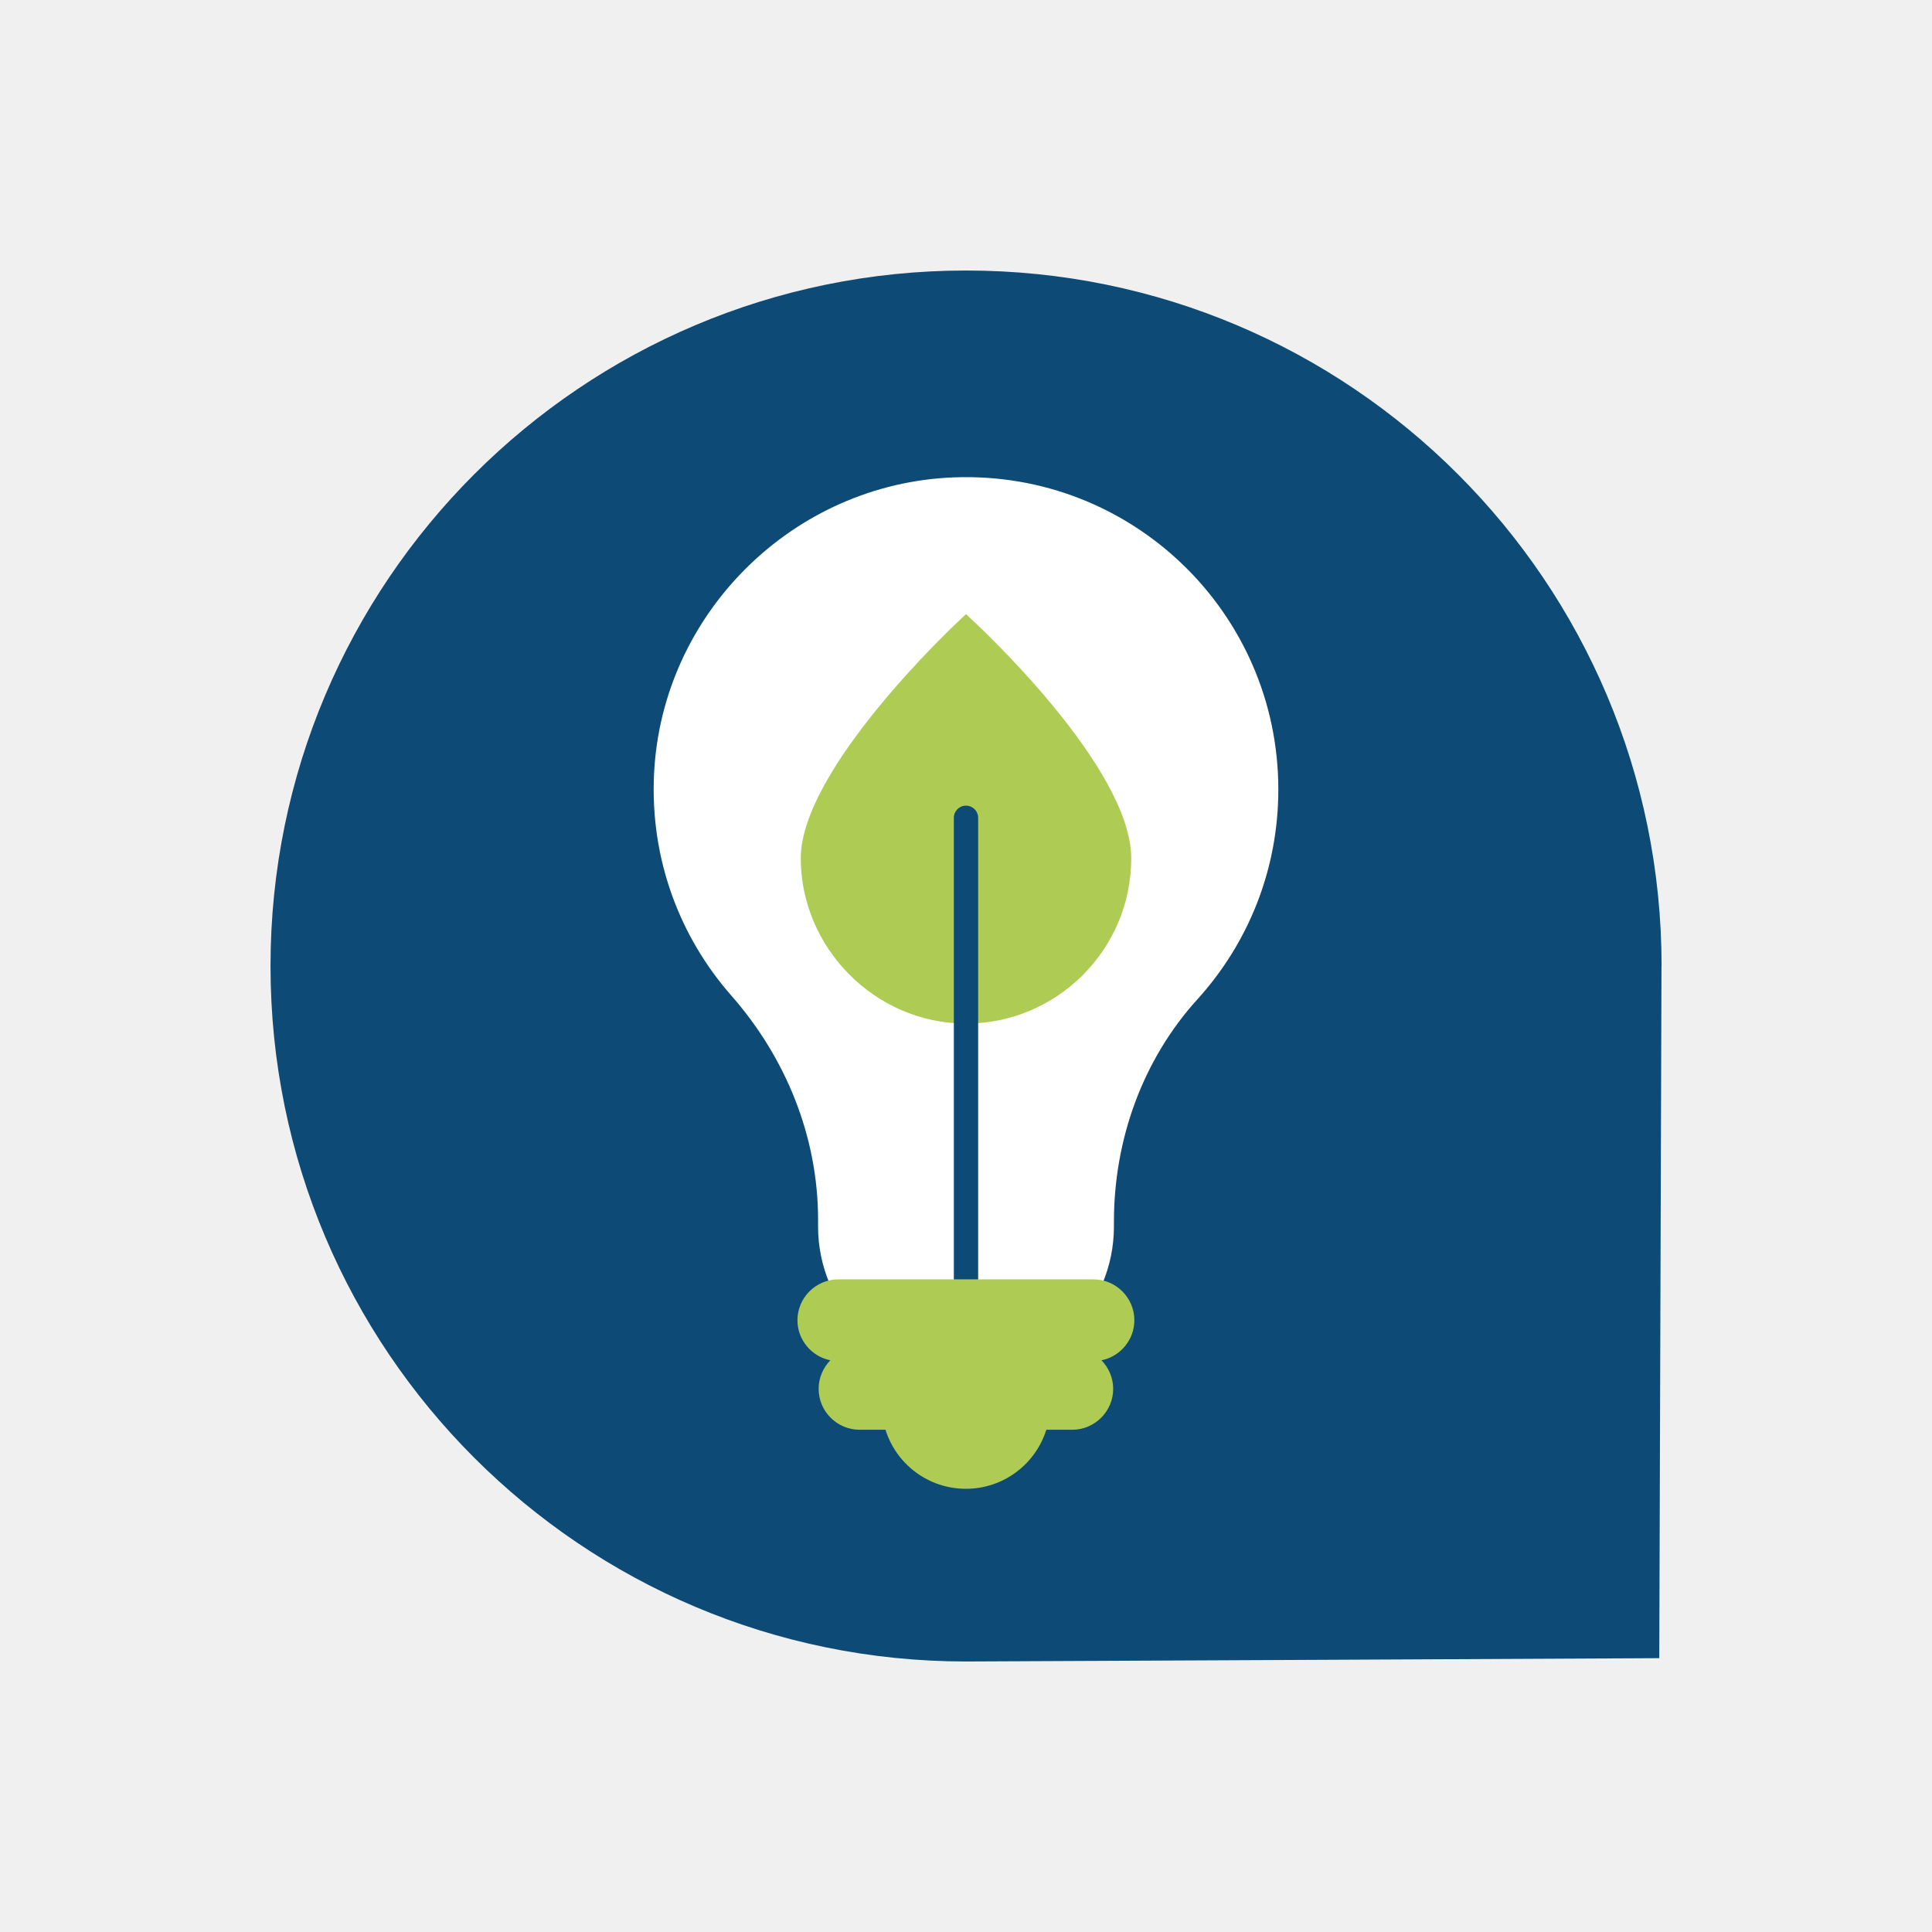
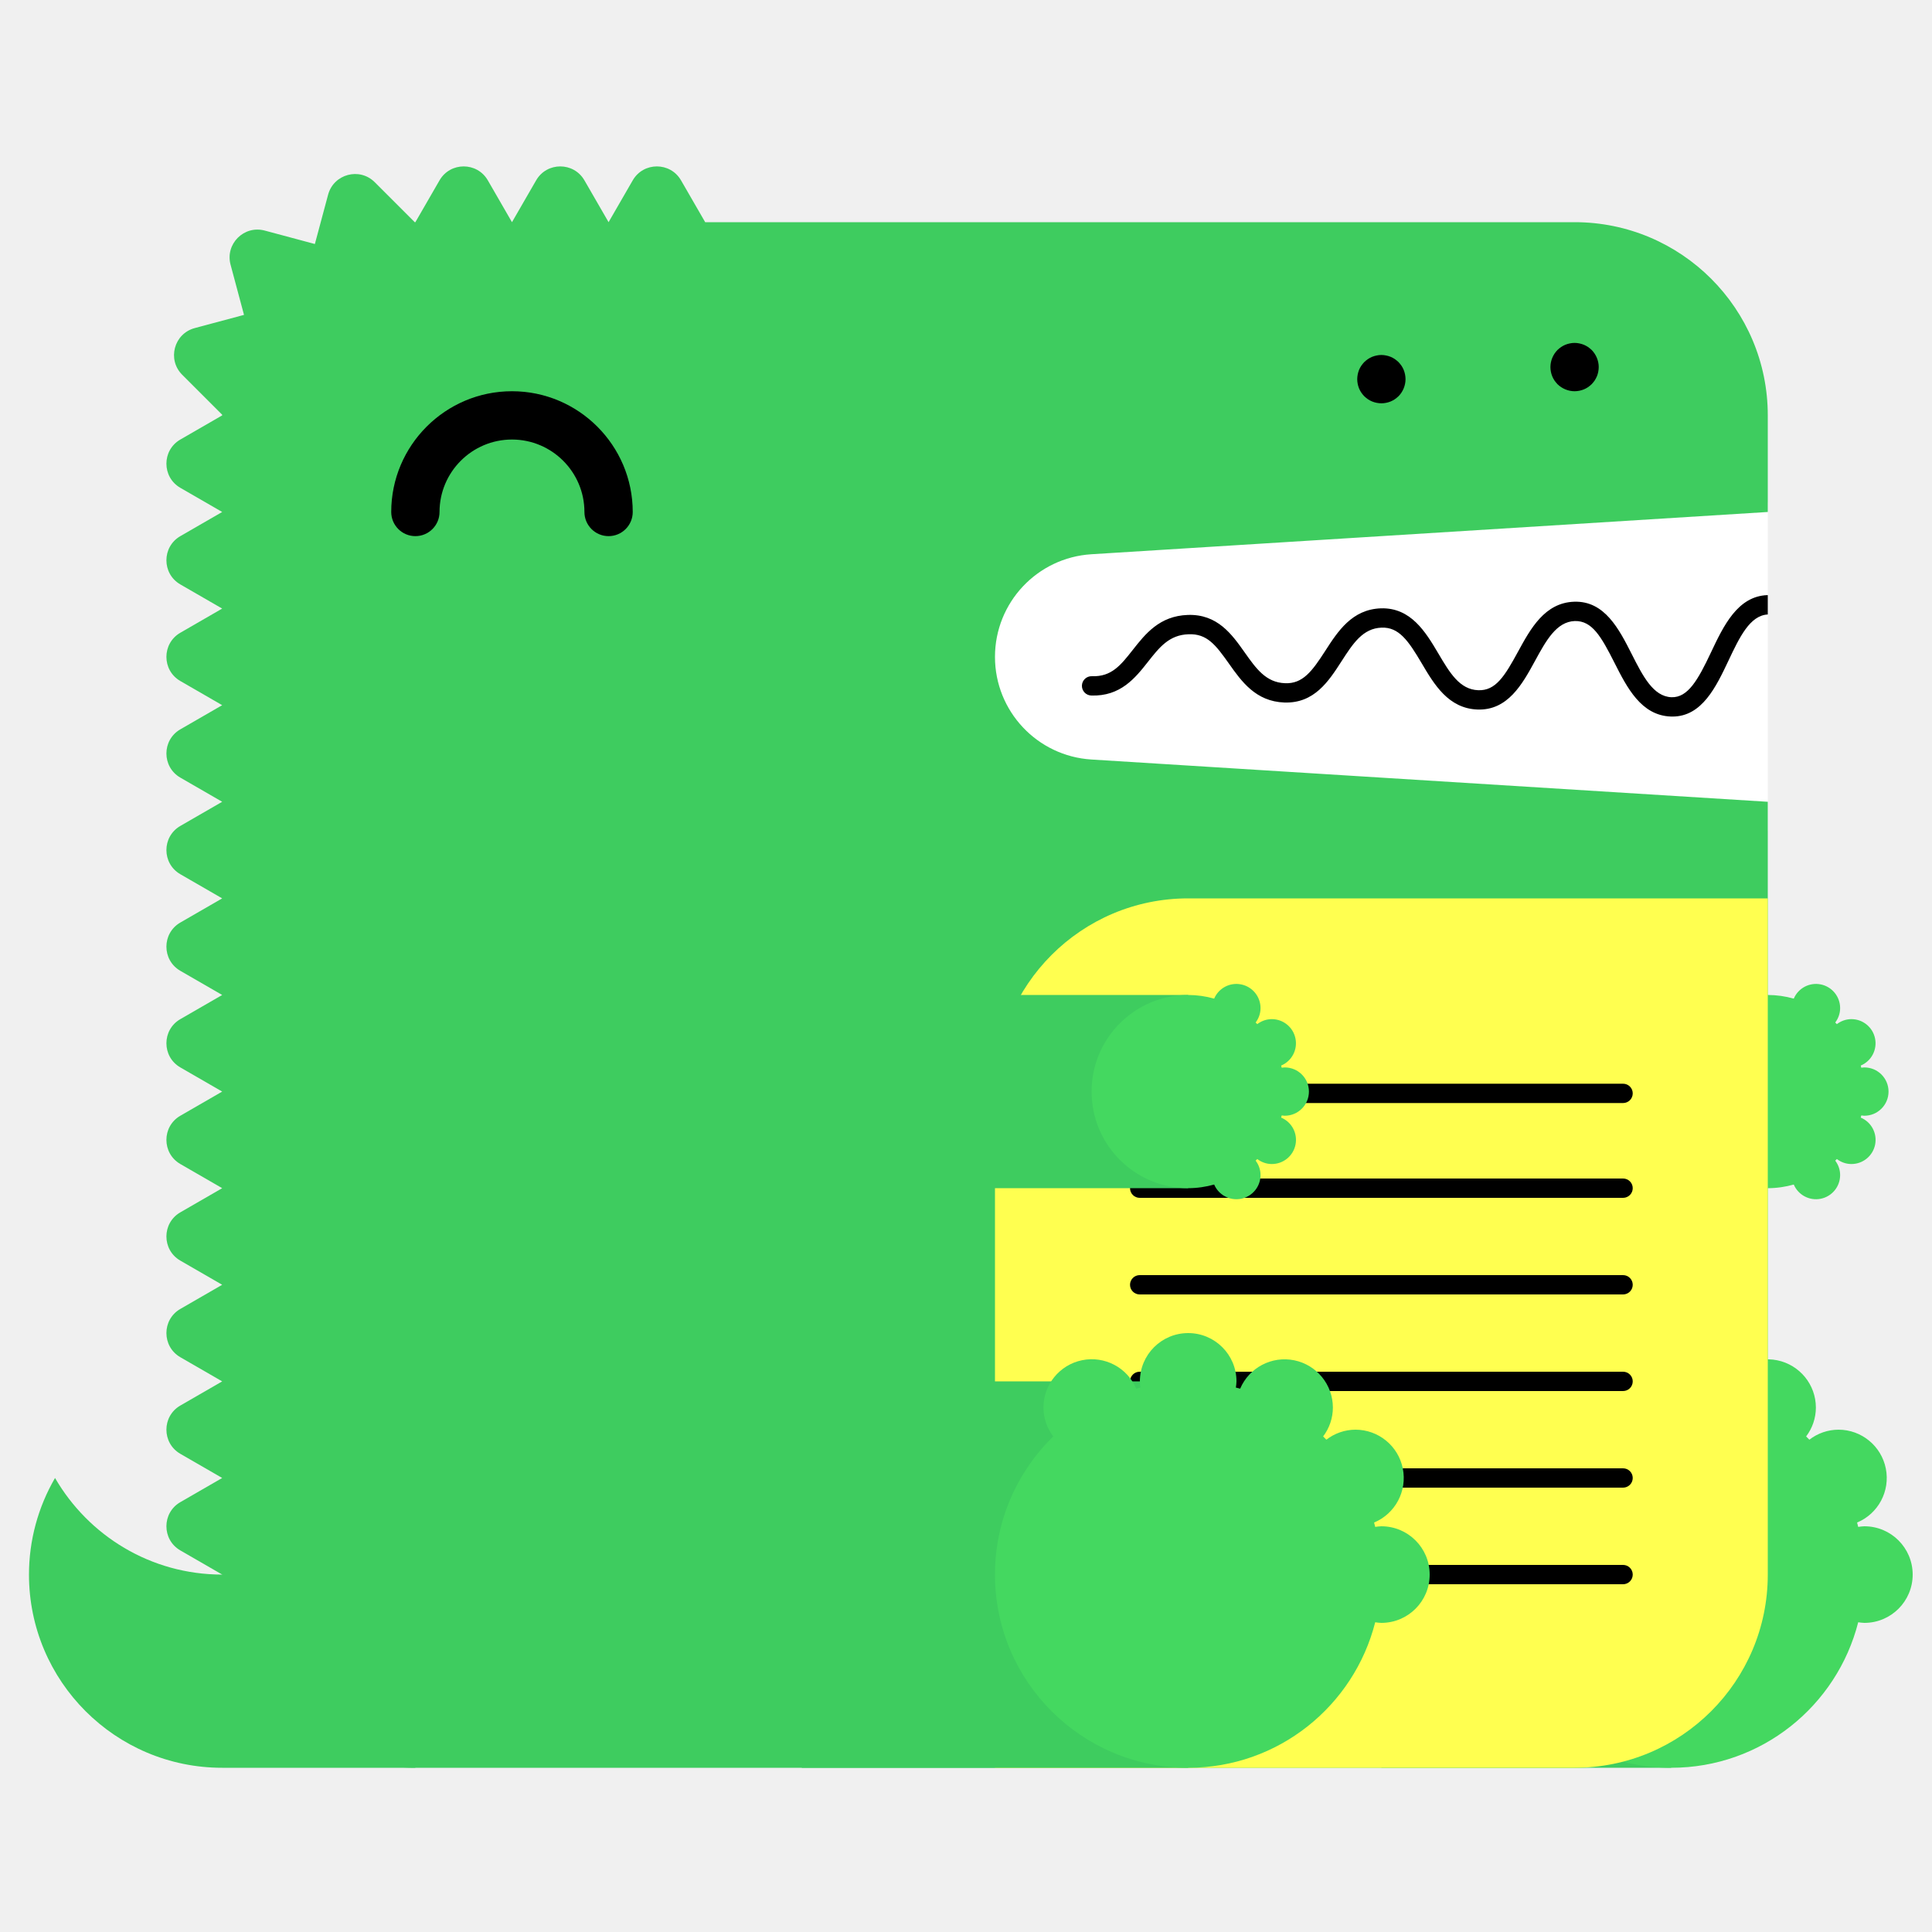
- <svg xmlns="http://www.w3.org/2000/svg" id="Layer_1" data-name="Layer 1" viewBox="0 0 209.76 209.76">
-   <defs>
-     <style>
-       .cls-1 {
-         fill: #fff;
-       }
- 
-       .cls-2 {
-         fill: #0d4b76;
-       }
- 
-       .cls-3 {
-         fill: #aecc53;
-       }
-     </style>
-   </defs>
-   <path class="cls-2" d="M180.4,104.88c0-41.71-33.81-75.51-75.51-75.51S29.37,63.18,29.37,104.88s33.81,75.51,75.51,75.51c2.48,0,75.27-.36,75.27-.36,0,0,.24-73.22,.24-75.15Z" />
-   <g>
-     <path class="cls-1" d="M138.79,85.71c0-19.17-15.9-34.62-35.23-33.88-17.44,.66-31.71,14.77-32.55,32.21-.44,9.23,2.8,17.69,8.39,24.05,5.94,6.76,9.42,15.34,9.42,24.34v.74c0,8.83,7.23,16.06,16.06,16.06h0c8.83,0,16.06-7.23,16.06-16.06v-.52c0-8.89,3.1-17.58,9.07-24.16,5.46-6.02,8.78-14,8.78-22.77Z" />
-     <g>
-       <path class="cls-3" d="M105.48,67.24l-.6-.56-.6,.56c-.71,.66-17.34,16.26-17.34,25.95s8.05,17.94,17.94,17.94,17.94-8.05,17.94-17.94-16.63-25.29-17.34-25.95Z" />
-       <path class="cls-2" d="M104.88,146.06c-.73,0-1.32-.59-1.32-1.32v-55.95c0-.73,.59-1.32,1.32-1.32s1.32,.59,1.32,1.32v55.95c0,.73-.59,1.32-1.32,1.32Z" />
-     </g>
-     <path class="cls-3" d="M118.73,138.9h-27.71c-2.44,0-4.44,2-4.44,4.44h0c0,2.14,1.54,3.94,3.57,4.35-.78,.8-1.27,1.9-1.27,3.1,0,2.44,2,4.44,4.44,4.44h2.82c1.16,3.72,4.63,6.41,8.73,6.41s7.57-2.7,8.73-6.41h2.82c2.44,0,4.44-2,4.44-4.44,0-1.2-.49-2.3-1.27-3.1,2.03-.41,3.57-2.21,3.57-4.35h0c0-2.44-2-4.44-4.44-4.44Z" />
+ <svg xmlns="http://www.w3.org/2000/svg" width="200" height="200" viewBox="0 0 200 200">
+   <g fill="none" fill-rule="evenodd">
+     <path fill="#FFF" d="M99 52h84v34H99z" />
+     <path d="M23 163c-7.398 0-13.843-4.027-17.303-10A19.886 19.886 0 0 0 3 163c0 11.046 8.954 20 20 20h20v-20H23z" fill="#3ECC5F" />
+     <path d="M112.98 57.376L183 53V43c0-11.046-8.954-20-20-20H73l-2.5-4.33c-1.112-1.925-3.889-1.925-5 0L63 23l-2.5-4.33c-1.111-1.925-3.889-1.925-5 0L53 23l-2.5-4.33c-1.111-1.925-3.889-1.925-5 0L43 23c-.022 0-.042.003-.065.003l-4.142-4.141c-1.57-1.571-4.252-.853-4.828 1.294l-1.369 5.104-5.192-1.392c-2.148-.575-4.111 1.389-3.535 3.536l1.39 5.193-5.102 1.367c-2.148.576-2.867 3.259-1.296 4.83l4.142 4.142c0 .021-.003.042-.003.064l-4.33 2.5c-1.925 1.111-1.925 3.889 0 5L23 53l-4.33 2.5c-1.925 1.111-1.925 3.889 0 5L23 63l-4.33 2.5c-1.925 1.111-1.925 3.889 0 5L23 73l-4.33 2.5c-1.925 1.111-1.925 3.889 0 5L23 83l-4.33 2.5c-1.925 1.111-1.925 3.889 0 5L23 93l-4.33 2.5c-1.925 1.111-1.925 3.889 0 5L23 103l-4.33 2.5c-1.925 1.111-1.925 3.889 0 5L23 113l-4.33 2.5c-1.925 1.111-1.925 3.889 0 5L23 123l-4.33 2.5c-1.925 1.111-1.925 3.889 0 5L23 133l-4.33 2.5c-1.925 1.111-1.925 3.889 0 5L23 143l-4.33 2.5c-1.925 1.111-1.925 3.889 0 5L23 153l-4.33 2.5c-1.925 1.111-1.925 3.889 0 5L23 163c0 11.046 8.954 20 20 20h120c11.046 0 20-8.954 20-20V83l-70.02-4.376A10.645 10.645 0 0 1 103 68c0-5.621 4.37-10.273 9.98-10.624" fill="#3ECC5F" />
+     <path fill="#3ECC5F" d="M143 183h30v-40h-30z" />
+     <path d="M193 158c-.219 0-.428.037-.639.064-.038-.15-.074-.301-.116-.451A5 5 0 0 0 190.32 148a4.96 4.96 0 0 0-3.016 1.036 26.531 26.531 0 0 0-.335-.336 4.955 4.955 0 0 0 1.011-2.987 5 5 0 0 0-9.599-1.959c-.148-.042-.297-.077-.445-.115.027-.211.064-.42.064-.639a5 5 0 0 0-5-5 5 5 0 0 0-5 5c0 .219.037.428.064.639-.148.038-.297.073-.445.115a4.998 4.998 0 0 0-9.599 1.959c0 1.125.384 2.151 1.011 2.987-3.717 3.632-6.031 8.693-6.031 14.3 0 11.046 8.954 20 20 20 9.339 0 17.16-6.41 19.361-15.064.211.027.42.064.639.064a5 5 0 0 0 5-5 5 5 0 0 0-5-5" fill="#44D860" />
+     <path fill="#3ECC5F" d="M153 123h30v-20h-30z" />
+     <path d="M193 115.5a2.5 2.5 0 1 0 0-5c-.109 0-.214.019-.319.032-.02-.075-.037-.15-.058-.225a2.501 2.501 0 0 0-.963-4.807c-.569 0-1.088.197-1.508.518a6.653 6.653 0 0 0-.168-.168c.314-.417.506-.931.506-1.494a2.5 2.5 0 0 0-4.8-.979A9.987 9.987 0 0 0 183 103c-5.522 0-10 4.478-10 10s4.478 10 10 10c.934 0 1.833-.138 2.69-.377a2.5 2.5 0 0 0 4.8-.979c0-.563-.192-1.077-.506-1.494.057-.055.113-.111.168-.168.42.321.939.518 1.508.518a2.5 2.5 0 0 0 .963-4.807c.021-.074.038-.15.058-.225.105.013.21.032.319.032" fill="#44D860" />
+     <path d="M63 55.5a2.5 2.5 0 0 1-2.5-2.5c0-4.136-3.364-7.5-7.5-7.5s-7.5 3.364-7.5 7.5a2.5 2.5 0 1 1-5 0c0-6.893 5.607-12.5 12.5-12.5S65.5 46.107 65.5 53a2.5 2.5 0 0 1-2.5 2.5" fill="#000" />
+     <path d="M103 183h60c11.046 0 20-8.954 20-20V93h-60c-11.046 0-20 8.954-20 20v70z" fill="#FFFF50" />
+     <path d="M168.02 124h-50.04a1 1 0 1 1 0-2h50.04a1 1 0 1 1 0 2m0 20h-50.04a1 1 0 1 1 0-2h50.04a1 1 0 1 1 0 2m0 20h-50.04a1 1 0 1 1 0-2h50.04a1 1 0 1 1 0 2m0-49.814h-50.04a1 1 0 1 1 0-2h50.04a1 1 0 1 1 0 2m0 19.814h-50.04a1 1 0 1 1 0-2h50.04a1 1 0 1 1 0 2m0 20h-50.04a1 1 0 1 1 0-2h50.04a1 1 0 1 1 0 2M183 61.611c-.012 0-.022-.006-.034-.005-3.09.105-4.552 3.196-5.842 5.923-1.346 2.85-2.387 4.703-4.093 4.647-1.889-.068-2.969-2.202-4.113-4.46-1.314-2.594-2.814-5.536-5.963-5.426-3.046.104-4.513 2.794-5.807 5.167-1.377 2.528-2.314 4.065-4.121 3.994-1.927-.07-2.951-1.805-4.136-3.813-1.321-2.236-2.848-4.75-5.936-4.664-2.994.103-4.465 2.385-5.763 4.4-1.373 2.13-2.335 3.428-4.165 3.351-1.973-.07-2.992-1.51-4.171-3.177-1.324-1.873-2.816-3.993-5.895-3.89-2.928.1-4.399 1.97-5.696 3.618-1.232 1.564-2.194 2.802-4.229 2.724a1 1 0 0 0-.072 2c3.017.101 4.545-1.8 5.872-3.487 1.177-1.496 2.193-2.787 4.193-2.855 1.926-.082 2.829 1.115 4.195 3.045 1.297 1.834 2.769 3.914 5.731 4.021 3.103.104 4.596-2.215 5.918-4.267 1.182-1.834 2.202-3.417 4.15-3.484 1.793-.067 2.769 1.35 4.145 3.681 1.297 2.197 2.766 4.686 5.787 4.796 3.125.108 4.634-2.62 5.949-5.035 1.139-2.088 2.214-4.06 4.119-4.126 1.793-.042 2.728 1.595 4.111 4.33 1.292 2.553 2.757 5.445 5.825 5.556l.169.003c3.064 0 4.518-3.075 5.805-5.794 1.139-2.41 2.217-4.68 4.067-4.773v-2z" fill="#000" />
+     <path fill="#3ECC5F" d="M83 183h40v-40H83z" />
+     <path d="M143 158c-.219 0-.428.037-.639.064-.038-.15-.074-.301-.116-.451A5 5 0 0 0 140.32 148a4.96 4.96 0 0 0-3.016 1.036 26.531 26.531 0 0 0-.335-.336 4.955 4.955 0 0 0 1.011-2.987 5 5 0 0 0-9.599-1.959c-.148-.042-.297-.077-.445-.115.027-.211.064-.42.064-.639a5 5 0 0 0-5-5 5 5 0 0 0-5 5c0 .219.037.428.064.639-.148.038-.297.073-.445.115a4.998 4.998 0 0 0-9.599 1.959c0 1.125.384 2.151 1.011 2.987-3.717 3.632-6.031 8.693-6.031 14.3 0 11.046 8.954 20 20 20 9.339 0 17.16-6.41 19.361-15.064.211.027.42.064.639.064a5 5 0 0 0 5-5 5 5 0 0 0-5-5" fill="#44D860" />
+     <path fill="#3ECC5F" d="M83 123h40v-20H83z" />
+     <path d="M133 115.5a2.5 2.5 0 1 0 0-5c-.109 0-.214.019-.319.032-.02-.075-.037-.15-.058-.225a2.501 2.501 0 0 0-.963-4.807c-.569 0-1.088.197-1.508.518a6.653 6.653 0 0 0-.168-.168c.314-.417.506-.931.506-1.494a2.5 2.5 0 0 0-4.8-.979A9.987 9.987 0 0 0 123 103c-5.522 0-10 4.478-10 10s4.478 10 10 10c.934 0 1.833-.138 2.69-.377a2.5 2.5 0 0 0 4.8-.979c0-.563-.192-1.077-.506-1.494.057-.055.113-.111.168-.168.42.321.939.518 1.508.518a2.5 2.5 0 0 0 .963-4.807c.021-.074.038-.15.058-.225.105.013.21.032.319.032" fill="#44D860" />
+     <path d="M143 41.75c-.16 0-.33-.02-.49-.05a2.52 2.52 0 0 1-.47-.14c-.15-.06-.29-.14-.431-.23-.13-.09-.259-.2-.38-.31-.109-.12-.219-.24-.309-.38s-.17-.28-.231-.43a2.619 2.619 0 0 1-.189-.96c0-.16.02-.33.05-.49.03-.16.08-.31.139-.47.061-.15.141-.29.231-.43.09-.13.2-.26.309-.38.121-.11.25-.22.38-.31.141-.09.281-.17.431-.23.149-.06.31-.11.47-.14.32-.07.65-.07.98 0 .159.03.32.08.47.14.149.06.29.14.43.23.13.09.259.2.38.31.11.12.22.25.31.38.09.14.17.28.23.43.06.16.11.31.14.47.029.16.05.33.05.49 0 .66-.271 1.31-.73 1.77-.121.11-.25.22-.38.31-.14.09-.281.17-.43.23a2.565 2.565 0 0 1-.96.19m20-1.25c-.66 0-1.3-.27-1.771-.73a3.802 3.802 0 0 1-.309-.38c-.09-.14-.17-.28-.231-.43a2.619 2.619 0 0 1-.189-.96c0-.66.27-1.3.729-1.77.121-.11.25-.22.38-.31.141-.09.281-.17.431-.23.149-.06.31-.11.47-.14.32-.07.66-.07.98 0 .159.03.32.08.47.14.149.06.29.14.43.23.13.09.259.2.38.31.459.47.73 1.11.73 1.77 0 .16-.021.33-.05.49-.03.16-.08.32-.14.47-.07.15-.14.29-.23.43-.09.13-.2.26-.31.38-.121.11-.25.22-.38.31-.14.09-.281.17-.43.23a2.565 2.565 0 0 1-.96.19" fill="#000" />
  </g>
</svg>
